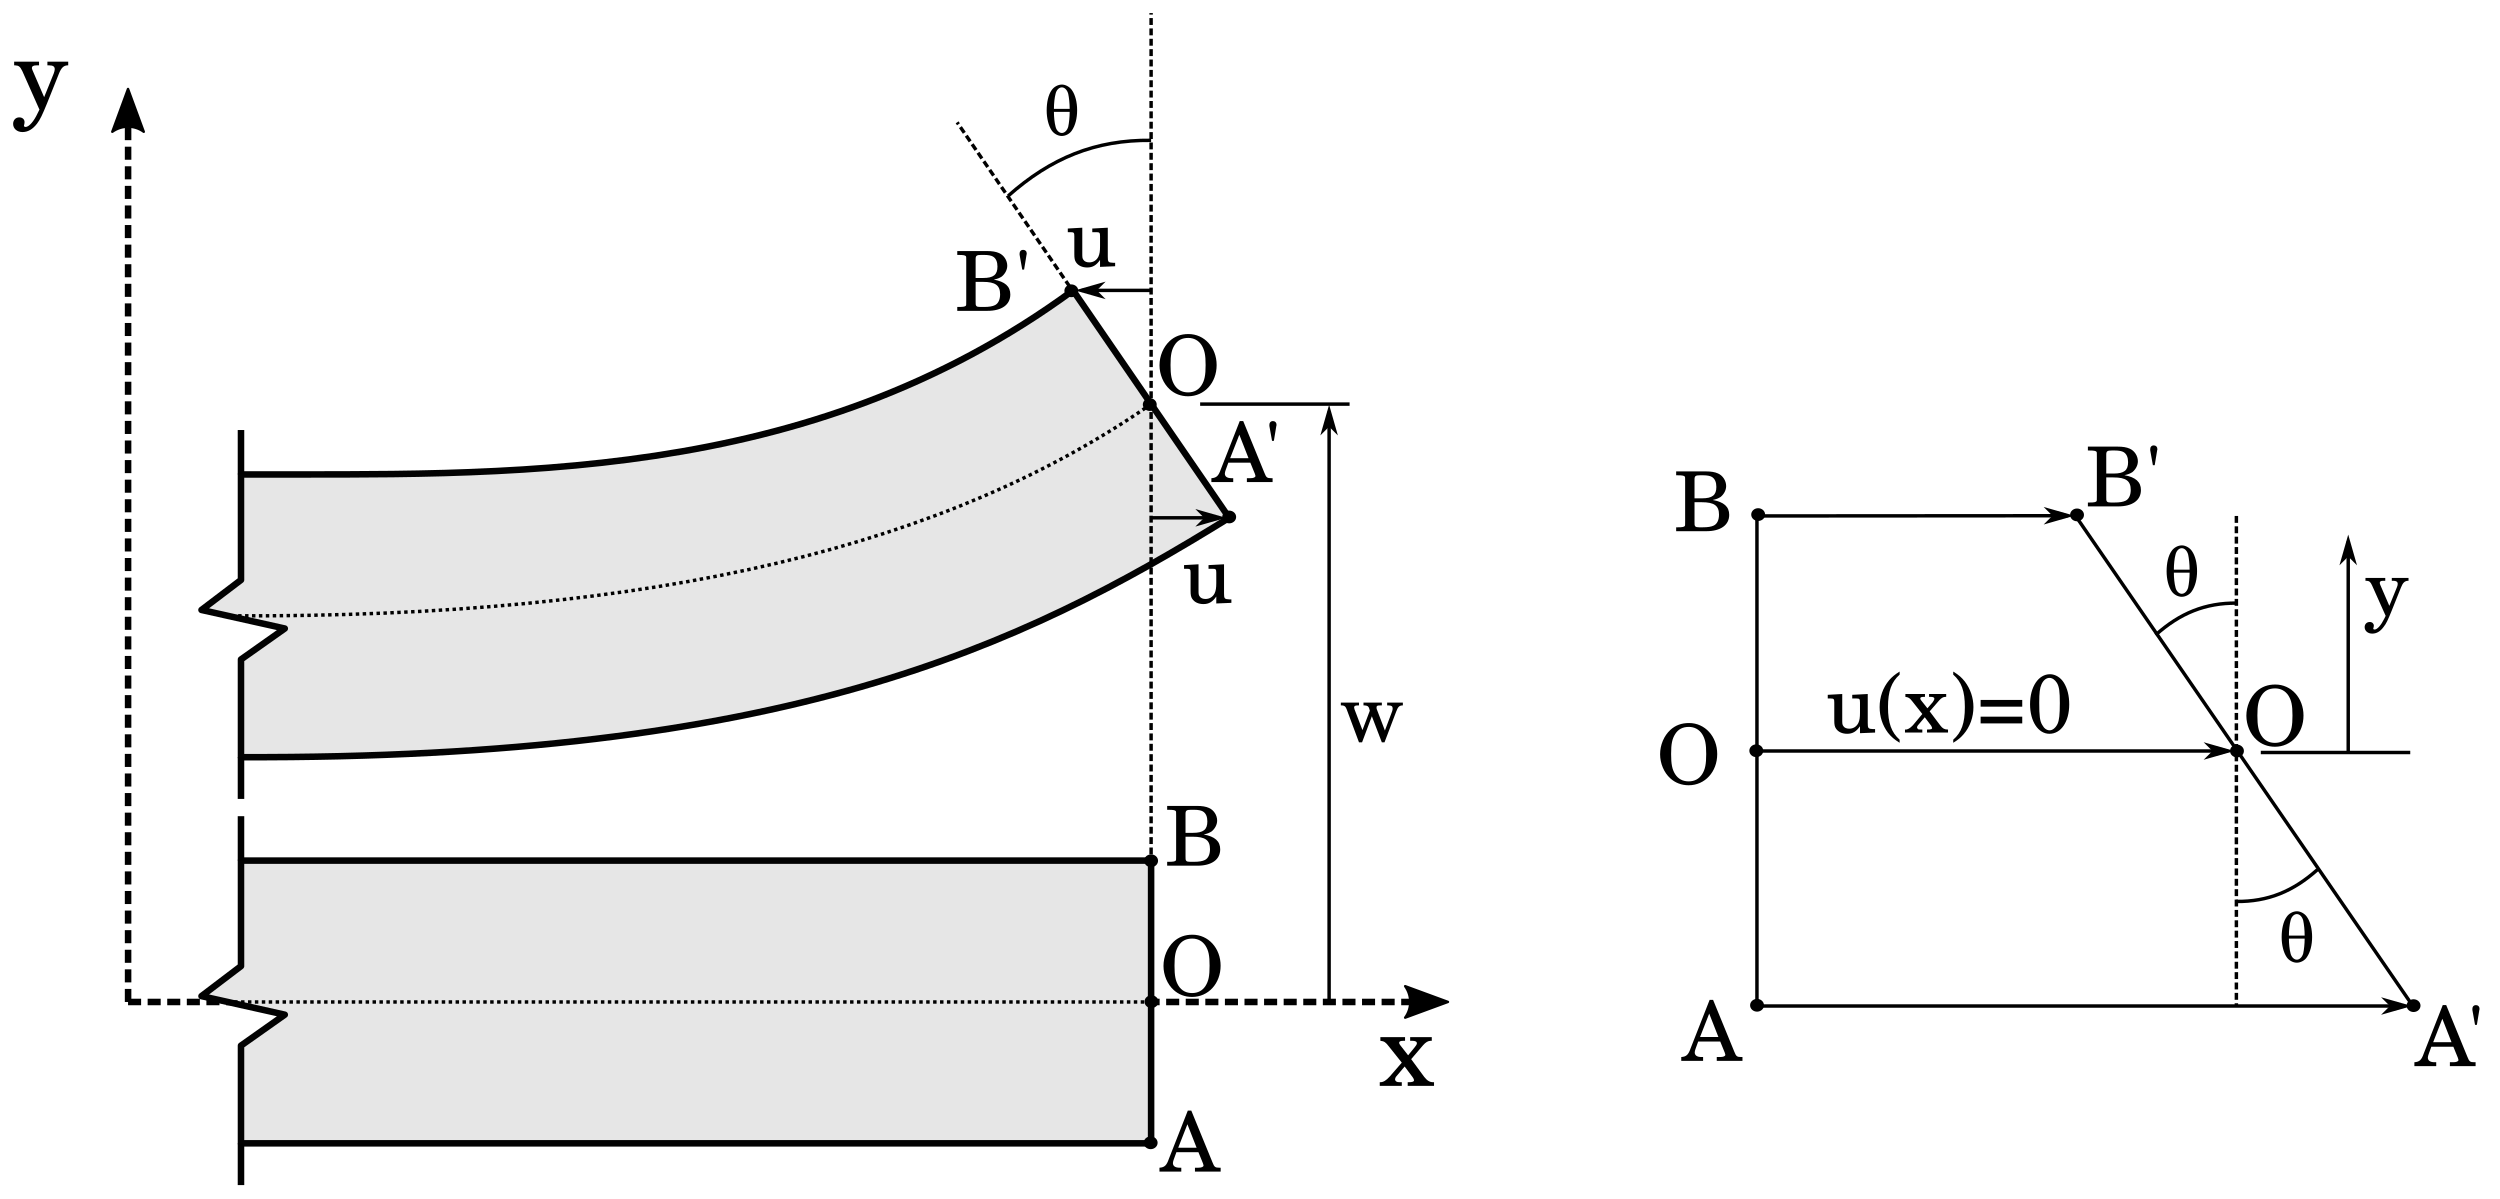
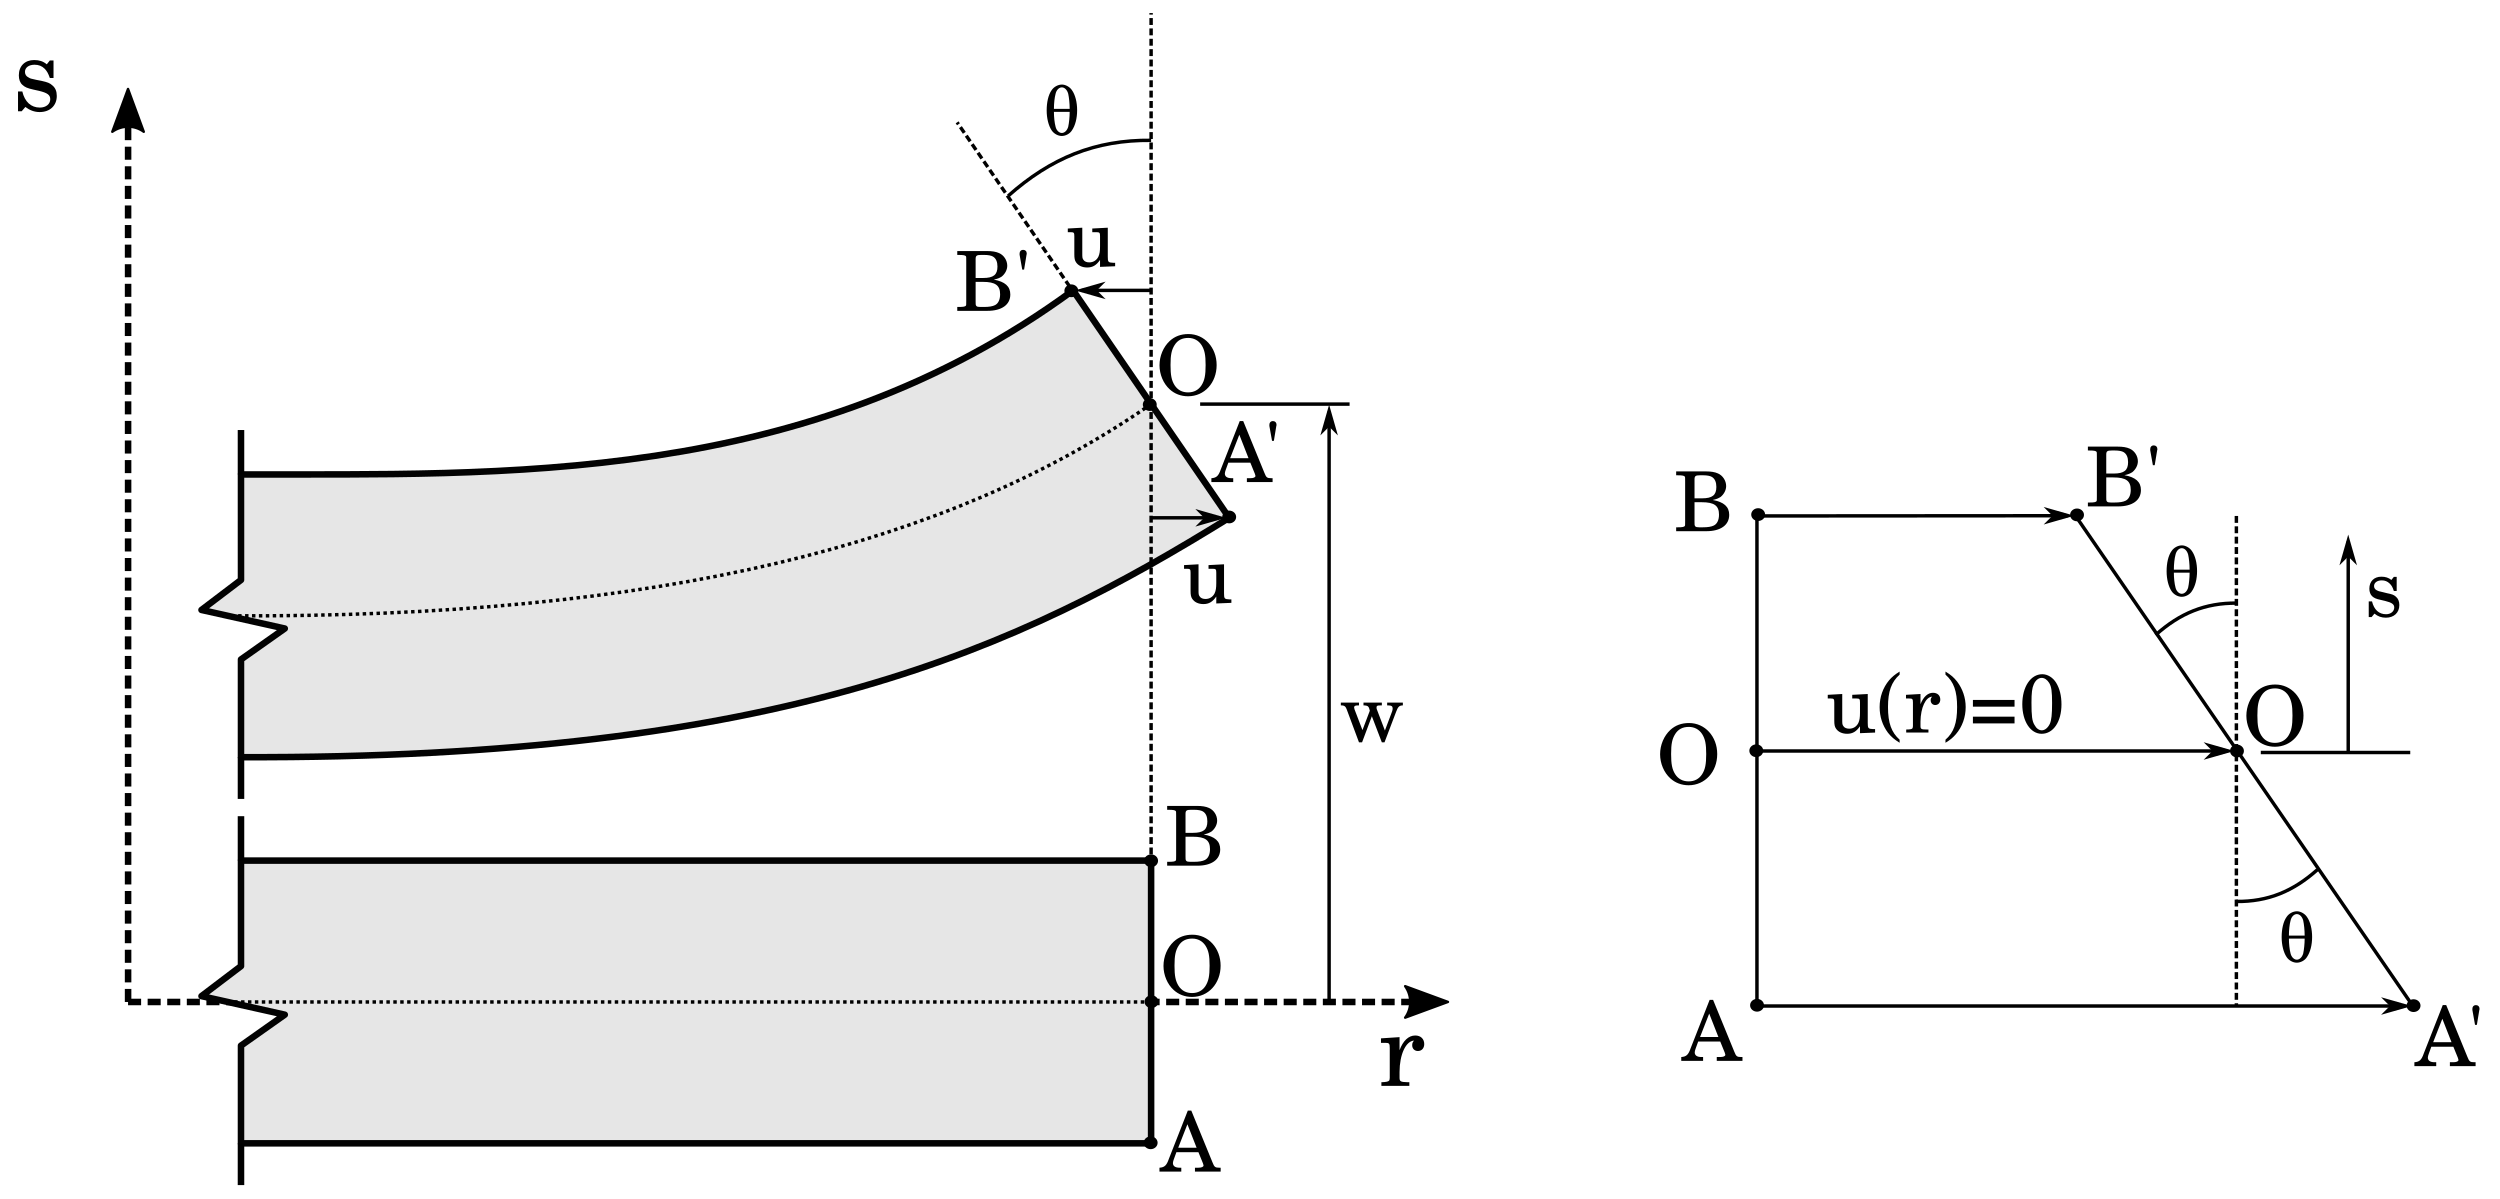
<svg xmlns="http://www.w3.org/2000/svg" width="191.456mm" height="91.757mm" viewBox="0 0 191.456 91.757" version="1.1" id="svg8">
  <defs id="defs2">
    <marker style="overflow:visible" id="marker6195" refX="0" refY="0" orient="auto">
      <path transform="matrix(-0.4,0,0,-0.4,-4,0)" style="fill:#000000;fill-opacity:1;fill-rule:evenodd;stroke:#000000;stroke-width:1pt;stroke-opacity:1" d="M 0,0 5,-5 -12.5,0 5,5 Z" id="path6193" />
    </marker>
    <marker style="overflow:visible" id="marker6191" refX="0" refY="0" orient="auto">
      <path transform="matrix(-0.4,0,0,-0.4,-4,0)" style="fill:#000000;fill-opacity:1;fill-rule:evenodd;stroke:#000000;stroke-width:1pt;stroke-opacity:1" d="M 0,0 5,-5 -12.5,0 5,5 Z" id="path6189" />
    </marker>
    <marker orient="auto" refY="0" refX="0" id="marker6187" style="overflow:visible">
      <path id="path6185" d="M 0,0 5,-5 -12.5,0 5,5 Z" style="fill:#000000;fill-opacity:1;fill-rule:evenodd;stroke:#000000;stroke-width:1pt;stroke-opacity:1" transform="matrix(-0.4,0,0,-0.4,-4,0)" />
    </marker>
    <marker orient="auto" refY="0" refX="0" id="marker5948" style="overflow:visible">
      <path id="path5946" d="M 0,0 5,-5 -12.5,0 5,5 Z" style="fill:#000000;fill-opacity:1;fill-rule:evenodd;stroke:#000000;stroke-width:1pt;stroke-opacity:1" transform="matrix(0.4,0,0,0.4,4,0)" />
    </marker>
    <marker orient="auto" refY="0" refX="0" id="marker5944" style="overflow:visible">
      <path id="path5942" d="M 0,0 5,-5 -12.5,0 5,5 Z" style="fill:#000000;fill-opacity:1;fill-rule:evenodd;stroke:#000000;stroke-width:1pt;stroke-opacity:1" transform="matrix(0.4,0,0,0.4,4,0)" />
    </marker>
    <marker orient="auto" refY="0" refX="0" id="marker5940" style="overflow:visible">
      <path id="path5938" d="M 0,0 5,-5 -12.5,0 5,5 Z" style="fill:#000000;fill-opacity:1;fill-rule:evenodd;stroke:#000000;stroke-width:1pt;stroke-opacity:1" transform="matrix(-0.4,0,0,-0.4,-4,0)" />
    </marker>
    <marker orient="auto" refY="0" refX="0" id="Arrow1Mend" style="overflow:visible">
      <path id="path5655" d="M 0,0 5,-5 -12.5,0 5,5 Z" style="fill:#000000;fill-opacity:1;fill-rule:evenodd;stroke:#000000;stroke-width:1pt;stroke-opacity:1" transform="matrix(-0.4,0,0,-0.4,-4,0)" />
    </marker>
    <marker orient="auto" refY="0" refX="0" id="Arrow1Mstart" style="overflow:visible">
      <path id="path5652" d="M 0,0 5,-5 -12.5,0 5,5 Z" style="fill:#000000;fill-opacity:1;fill-rule:evenodd;stroke:#000000;stroke-width:1pt;stroke-opacity:1" transform="matrix(0.4,0,0,0.4,4,0)" />
    </marker>
    <marker style="overflow:visible" id="marker5745-0-6-8" refX="0" refY="0" orient="auto">
      <path transform="scale(-0.6)" d="M 8.719,4.034 -2.207,0.016 8.719,-4.002 c -1.745,2.372 -1.735,5.617 -6e-7,8.035 z" style="fill:#000000;fill-opacity:1;fill-rule:evenodd;stroke:#000000;stroke-width:0.625;stroke-linejoin:round;stroke-opacity:1" id="path5743-9-0-7" />
    </marker>
    <marker style="overflow:visible" id="marker5745-0-6" refX="0" refY="0" orient="auto">
      <path transform="scale(-0.6)" d="M 8.719,4.034 -2.207,0.016 8.719,-4.002 c -1.745,2.372 -1.735,5.617 -6e-7,8.035 z" style="fill:#000000;fill-opacity:1;fill-rule:evenodd;stroke:#000000;stroke-width:0.625;stroke-linejoin:round;stroke-opacity:1" id="path5743-9-0" />
    </marker>
    <marker style="overflow:visible" id="marker5745-6" refX="0" refY="0" orient="auto">
      <path transform="scale(-0.6)" d="M 8.719,4.034 -2.207,0.016 8.719,-4.002 c -1.745,2.372 -1.735,5.617 -6e-7,8.035 z" style="fill:#000000;fill-opacity:1;fill-rule:evenodd;stroke:#000000;stroke-width:0.625;stroke-linejoin:round;stroke-opacity:1" id="path5743-2" />
    </marker>
    <marker style="overflow:visible" id="marker5745-0" refX="0" refY="0" orient="auto">
      <path transform="scale(-0.6)" d="M 8.719,4.034 -2.207,0.016 8.719,-4.002 c -1.745,2.372 -1.735,5.617 -6e-7,8.035 z" style="fill:#000000;fill-opacity:1;fill-rule:evenodd;stroke:#000000;stroke-width:0.625;stroke-linejoin:round;stroke-opacity:1" id="path5743-9" />
    </marker>
    <marker style="overflow:visible" id="marker5745" refX="0" refY="0" orient="auto">
      <path transform="scale(-0.6)" d="M 8.719,4.034 -2.207,0.016 8.719,-4.002 c -1.745,2.372 -1.735,5.617 -6e-7,8.035 z" style="fill:#000000;fill-opacity:1;fill-rule:evenodd;stroke:#000000;stroke-width:0.625;stroke-linejoin:round;stroke-opacity:1" id="path5743" />
    </marker>
    <marker style="overflow:visible" id="marker5745-0-6-8-3" refX="0" refY="0" orient="auto">
      <path transform="scale(-0.6)" d="M 8.719,4.034 -2.207,0.016 8.719,-4.002 c -1.745,2.372 -1.735,5.617 -6e-7,8.035 z" style="fill:#000000;fill-opacity:1;fill-rule:evenodd;stroke:#000000;stroke-width:0.625;stroke-linejoin:round;stroke-opacity:1" id="path5743-9-0-7-5" />
    </marker>
    <marker style="overflow:visible" id="marker5745-0-6-6" refX="0" refY="0" orient="auto">
      <path transform="scale(-0.6)" d="M 8.719,4.034 -2.207,0.016 8.719,-4.002 c -1.745,2.372 -1.735,5.617 -6e-7,8.035 z" style="fill:#000000;fill-opacity:1;fill-rule:evenodd;stroke:#000000;stroke-width:0.625;stroke-linejoin:round;stroke-opacity:1" id="path5743-9-0-2" />
    </marker>
    <marker style="overflow:visible" id="marker5745-6-9" refX="0" refY="0" orient="auto">
      <path transform="scale(-0.6)" d="M 8.719,4.034 -2.207,0.016 8.719,-4.002 c -1.745,2.372 -1.735,5.617 -6e-7,8.035 z" style="fill:#000000;fill-opacity:1;fill-rule:evenodd;stroke:#000000;stroke-width:0.625;stroke-linejoin:round;stroke-opacity:1" id="path5743-2-1" />
    </marker>
    <marker style="overflow:visible" id="marker5745-0-2" refX="0" refY="0" orient="auto">
      <path transform="scale(-0.6)" d="M 8.719,4.034 -2.207,0.016 8.719,-4.002 c -1.745,2.372 -1.735,5.617 -6e-7,8.035 z" style="fill:#000000;fill-opacity:1;fill-rule:evenodd;stroke:#000000;stroke-width:0.625;stroke-linejoin:round;stroke-opacity:1" id="path5743-9-7" />
    </marker>
    <marker style="overflow:visible" id="marker5745-09" refX="0" refY="0" orient="auto">
      <path transform="scale(-0.6)" d="M 8.719,4.034 -2.207,0.016 8.719,-4.002 c -1.745,2.372 -1.735,5.617 -6e-7,8.035 z" style="fill:#000000;fill-opacity:1;fill-rule:evenodd;stroke:#000000;stroke-width:0.625;stroke-linejoin:round;stroke-opacity:1" id="path5743-3" />
    </marker>
    <marker style="overflow:visible" id="marker5745-0-6-8-3-8" refX="0" refY="0" orient="auto">
      <path transform="scale(-0.6)" d="M 8.719,4.034 -2.207,0.016 8.719,-4.002 c -1.745,2.372 -1.735,5.617 -6e-7,8.035 z" style="fill:#000000;fill-opacity:1;fill-rule:evenodd;stroke:#000000;stroke-width:0.625;stroke-linejoin:round;stroke-opacity:1" id="path5743-9-0-7-5-7" />
    </marker>
    <marker style="overflow:visible" id="marker5745-0-6-6-9" refX="0" refY="0" orient="auto">
      <path transform="scale(-0.6)" d="M 8.719,4.034 -2.207,0.016 8.719,-4.002 c -1.745,2.372 -1.735,5.617 -6e-7,8.035 z" style="fill:#000000;fill-opacity:1;fill-rule:evenodd;stroke:#000000;stroke-width:0.625;stroke-linejoin:round;stroke-opacity:1" id="path5743-9-0-2-2" />
    </marker>
    <marker style="overflow:visible" id="marker5745-6-9-0" refX="0" refY="0" orient="auto">
      <path transform="scale(-0.6)" d="M 8.719,4.034 -2.207,0.016 8.719,-4.002 c -1.745,2.372 -1.735,5.617 -6e-7,8.035 z" style="fill:#000000;fill-opacity:1;fill-rule:evenodd;stroke:#000000;stroke-width:0.625;stroke-linejoin:round;stroke-opacity:1" id="path5743-2-1-2" />
    </marker>
    <marker style="overflow:visible" id="marker5745-0-2-3" refX="0" refY="0" orient="auto">
      <path transform="scale(-0.6)" d="M 8.719,4.034 -2.207,0.016 8.719,-4.002 c -1.745,2.372 -1.735,5.617 -6e-7,8.035 z" style="fill:#000000;fill-opacity:1;fill-rule:evenodd;stroke:#000000;stroke-width:0.625;stroke-linejoin:round;stroke-opacity:1" id="path5743-9-7-7" />
    </marker>
    <marker style="overflow:visible" id="marker5745-09-5" refX="0" refY="0" orient="auto">
      <path transform="scale(-0.6)" d="M 8.719,4.034 -2.207,0.016 8.719,-4.002 c -1.745,2.372 -1.735,5.617 -6e-7,8.035 z" style="fill:#000000;fill-opacity:1;fill-rule:evenodd;stroke:#000000;stroke-width:0.625;stroke-linejoin:round;stroke-opacity:1" id="path5743-3-9" />
    </marker>
    <marker style="overflow:visible" id="marker5745-0-6-8-2" refX="0" refY="0" orient="auto">
      <path transform="scale(-0.6)" d="M 8.719,4.034 -2.207,0.016 8.719,-4.002 c -1.745,2.372 -1.735,5.617 -6e-7,8.035 z" style="fill:#000000;fill-opacity:1;fill-rule:evenodd;stroke:#000000;stroke-width:0.625;stroke-linejoin:round;stroke-opacity:1" id="path5743-9-0-7-2" />
    </marker>
    <marker style="overflow:visible" id="marker5745-0-6-89" refX="0" refY="0" orient="auto">
      <path transform="scale(-0.6)" d="M 8.719,4.034 -2.207,0.016 8.719,-4.002 c -1.745,2.372 -1.735,5.617 -6e-7,8.035 z" style="fill:#000000;fill-opacity:1;fill-rule:evenodd;stroke:#000000;stroke-width:0.625;stroke-linejoin:round;stroke-opacity:1" id="path5743-9-0-73" />
    </marker>
    <marker style="overflow:visible" id="marker5745-6-6" refX="0" refY="0" orient="auto">
      <path transform="scale(-0.6)" d="M 8.719,4.034 -2.207,0.016 8.719,-4.002 c -1.745,2.372 -1.735,5.617 -6e-7,8.035 z" style="fill:#000000;fill-opacity:1;fill-rule:evenodd;stroke:#000000;stroke-width:0.625;stroke-linejoin:round;stroke-opacity:1" id="path5743-2-12" />
    </marker>
    <marker style="overflow:visible" id="marker5745-0-9" refX="0" refY="0" orient="auto">
      <path transform="scale(-0.6)" d="M 8.719,4.034 -2.207,0.016 8.719,-4.002 c -1.745,2.372 -1.735,5.617 -6e-7,8.035 z" style="fill:#000000;fill-opacity:1;fill-rule:evenodd;stroke:#000000;stroke-width:0.625;stroke-linejoin:round;stroke-opacity:1" id="path5743-9-3" />
    </marker>
    <marker style="overflow:visible" id="marker5745-1" refX="0" refY="0" orient="auto">
      <path transform="scale(-0.6)" d="M 8.719,4.034 -2.207,0.016 8.719,-4.002 c -1.745,2.372 -1.735,5.617 -6e-7,8.035 z" style="fill:#000000;fill-opacity:1;fill-rule:evenodd;stroke:#000000;stroke-width:0.625;stroke-linejoin:round;stroke-opacity:1" id="path5743-94" />
    </marker>
    <marker style="overflow:visible" id="marker5745-0-6-8-2-5" refX="0" refY="0" orient="auto">
      <path transform="scale(-0.6)" d="M 8.719,4.034 -2.207,0.016 8.719,-4.002 c -1.745,2.372 -1.735,5.617 -6e-7,8.035 z" style="fill:#000000;fill-opacity:1;fill-rule:evenodd;stroke:#000000;stroke-width:0.625;stroke-linejoin:round;stroke-opacity:1" id="path5743-9-0-7-2-2" />
    </marker>
    <marker style="overflow:visible" id="marker5745-0-6-89-6" refX="0" refY="0" orient="auto">
      <path transform="scale(-0.6)" d="M 8.719,4.034 -2.207,0.016 8.719,-4.002 c -1.745,2.372 -1.735,5.617 -6e-7,8.035 z" style="fill:#000000;fill-opacity:1;fill-rule:evenodd;stroke:#000000;stroke-width:0.625;stroke-linejoin:round;stroke-opacity:1" id="path5743-9-0-73-5" />
    </marker>
    <marker style="overflow:visible" id="marker5745-6-6-8" refX="0" refY="0" orient="auto">
      <path transform="scale(-0.6)" d="M 8.719,4.034 -2.207,0.016 8.719,-4.002 c -1.745,2.372 -1.735,5.617 -6e-7,8.035 z" style="fill:#000000;fill-opacity:1;fill-rule:evenodd;stroke:#000000;stroke-width:0.625;stroke-linejoin:round;stroke-opacity:1" id="path5743-2-12-7" />
    </marker>
    <marker style="overflow:visible" id="marker5745-0-9-9" refX="0" refY="0" orient="auto">
      <path transform="scale(-0.6)" d="M 8.719,4.034 -2.207,0.016 8.719,-4.002 c -1.745,2.372 -1.735,5.617 -6e-7,8.035 z" style="fill:#000000;fill-opacity:1;fill-rule:evenodd;stroke:#000000;stroke-width:0.625;stroke-linejoin:round;stroke-opacity:1" id="path5743-9-3-6" />
    </marker>
    <marker style="overflow:visible" id="marker5745-1-0" refX="0" refY="0" orient="auto">
      <path transform="scale(-0.6)" d="M 8.719,4.034 -2.207,0.016 8.719,-4.002 c -1.745,2.372 -1.735,5.617 -6e-7,8.035 z" style="fill:#000000;fill-opacity:1;fill-rule:evenodd;stroke:#000000;stroke-width:0.625;stroke-linejoin:round;stroke-opacity:1" id="path5743-94-4" />
    </marker>
    <marker style="overflow:visible" id="marker5745-0-2-1" refX="0" refY="0" orient="auto">
      <path transform="scale(-0.6)" d="M 8.719,4.034 -2.207,0.016 8.719,-4.002 c -1.745,2.372 -1.735,5.617 -6e-7,8.035 z" style="fill:#000000;fill-opacity:1;fill-rule:evenodd;stroke:#000000;stroke-width:0.625;stroke-linejoin:round;stroke-opacity:1" id="path5743-9-7-0" />
    </marker>
    <marker style="overflow:visible" id="marker5745-09-4" refX="0" refY="0" orient="auto">
      <path transform="scale(-0.6)" d="M 8.719,4.034 -2.207,0.016 8.719,-4.002 c -1.745,2.372 -1.735,5.617 -6e-7,8.035 z" style="fill:#000000;fill-opacity:1;fill-rule:evenodd;stroke:#000000;stroke-width:0.625;stroke-linejoin:round;stroke-opacity:1" id="path5743-3-8" />
    </marker>
    <marker style="overflow:visible" id="marker5745-0-6-8-36" refX="0" refY="0" orient="auto">
      <path transform="scale(-0.6)" d="M 8.719,4.034 -2.207,0.016 8.719,-4.002 c -1.745,2.372 -1.735,5.617 -6e-7,8.035 z" style="fill:#000000;fill-opacity:1;fill-rule:evenodd;stroke:#000000;stroke-width:0.625;stroke-linejoin:round;stroke-opacity:1" id="path5743-9-0-7-7" />
    </marker>
    <marker style="overflow:visible" id="marker5745-0-6-8-36-3" refX="0" refY="0" orient="auto">
      <path transform="scale(-0.6)" d="M 8.719,4.034 -2.207,0.016 8.719,-4.002 c -1.745,2.372 -1.735,5.617 -6e-7,8.035 z" style="fill:#000000;fill-opacity:1;fill-rule:evenodd;stroke:#000000;stroke-width:0.625;stroke-linejoin:round;stroke-opacity:1" id="path5743-9-0-7-7-5" />
    </marker>
    <marker style="overflow:visible" id="marker5745-0-6-8-3-0" refX="0" refY="0" orient="auto">
      <path transform="scale(-0.6)" d="M 8.719,4.034 -2.207,0.016 8.719,-4.002 c -1.745,2.372 -1.735,5.617 -6e-7,8.035 z" style="fill:#000000;fill-opacity:1;fill-rule:evenodd;stroke:#000000;stroke-width:0.625;stroke-linejoin:round;stroke-opacity:1" id="path5743-9-0-7-5-9" />
    </marker>
    <marker style="overflow:visible" id="marker5745-0-6-8-3-0-3" refX="0" refY="0" orient="auto">
      <path transform="scale(-0.6)" d="M 8.719,4.034 -2.207,0.016 8.719,-4.002 c -1.745,2.372 -1.735,5.617 -6e-7,8.035 z" style="fill:#000000;fill-opacity:1;fill-rule:evenodd;stroke:#000000;stroke-width:0.625;stroke-linejoin:round;stroke-opacity:1" id="path5743-9-0-7-5-9-6" />
    </marker>
    <marker orient="auto" refY="0" refX="0" id="Arrow1Mend-8" style="overflow:visible">
      <path id="path5655-8" d="M 0,0 5,-5 -12.5,0 5,5 Z" style="fill:#000000;fill-opacity:1;fill-rule:evenodd;stroke:#000000;stroke-width:1pt;stroke-opacity:1" transform="matrix(-0.4,0,0,-0.4,-4,0)" />
    </marker>
  </defs>
  <g id="layer1" transform="translate(-14.14349,-67.16784)">
    <path style="fill:none;fill-rule:evenodd;stroke:#000000;stroke-width:0.5;stroke-linecap:butt;stroke-linejoin:miter;stroke-miterlimit:4;stroke-dasharray:1, 0.5;stroke-dashoffset:0;stroke-opacity:1;marker-end:url(#marker5745-0-6-8-36)" d="M 23.953,143.902 V 74.644" id="path5711-3-1-9-5" />
    <path style="fill:none;fill-rule:evenodd;stroke:#000000;stroke-width:0.5;stroke-linecap:butt;stroke-linejoin:miter;stroke-miterlimit:4;stroke-dasharray:1, 0.5;stroke-dashoffset:0;stroke-opacity:1;marker-end:url(#marker5745-0-6-8-36-3)" d="M 23.95,143.902 H 124.369" id="path5711-3-1-9-5-6" />
    <text xml:space="preserve" style="font-style:normal;font-variant:normal;font-weight:normal;font-stretch:normal;font-size:8.021px;line-height:125%;font-family:'Century Schoolbook L';-inkscape-font-specification:'Century Schoolbook L';letter-spacing:0px;word-spacing:0px;fill:#000000;fill-opacity:1;stroke:none;stroke-width:0.43px;stroke-linecap:butt;stroke-linejoin:miter;stroke-opacity:1" x="15.119" y="75.625" id="text9611-2">
-       <tspan id="tspan9609-9" x="15.119" y="75.625" style="stroke-width:0.43px">y</tspan>
+       <tspan id="tspan9609-9" x="15.119" y="75.625" style="stroke-width:0.43px">s</tspan>
    </text>
    <text xml:space="preserve" style="font-style:normal;font-variant:normal;font-weight:normal;font-stretch:normal;font-size:8.021px;line-height:125%;font-family:'Century Schoolbook L';-inkscape-font-specification:'Century Schoolbook L';letter-spacing:0px;word-spacing:0px;fill:#000000;fill-opacity:1;stroke:none;stroke-width:0.43px;stroke-linecap:butt;stroke-linejoin:miter;stroke-opacity:1" x="119.732" y="150.33" id="text9611-1">
-       <tspan id="tspan9609-2" x="119.732" y="150.33" style="stroke-width:0.43px">x</tspan>
+       <tspan id="tspan9609-2" x="119.732" y="150.33" style="stroke-width:0.43px">r</tspan>
    </text>
    <path style="color:#000000;display:inline;overflow:visible;visibility:visible;opacity:1;fill:#e6e6e6;fill-opacity:1;fill-rule:nonzero;stroke:#020202;stroke-width:0.5;stroke-linecap:butt;stroke-linejoin:round;stroke-miterlimit:4;stroke-dasharray:none;stroke-dashoffset:0;stroke-opacity:1;marker:none;enable-background:accumulate" d="m 32.599,133.076 h 69.699 v 21.652 H 32.599 v -7.484 l 3.354,-2.369 -6.379,-1.422 3.026,-2.297 z" id="rect5577" />
    <path style="fill:none;fill-rule:evenodd;stroke:#000000;stroke-width:0.5;stroke-linecap:butt;stroke-linejoin:miter;stroke-miterlimit:4;stroke-dasharray:none;stroke-opacity:1" d="m 32.599,133.076 v -3.402" id="path5580" />
    <path style="fill:none;fill-rule:evenodd;stroke:#000000;stroke-width:0.5;stroke-linecap:butt;stroke-linejoin:miter;stroke-miterlimit:4;stroke-dasharray:none;stroke-opacity:1" d="m 32.599,154.728 v 3.197" id="path5582" />
    <path style="color:#000000;display:inline;overflow:visible;visibility:visible;opacity:1;fill:#e6e6e6;fill-opacity:1;fill-rule:nonzero;stroke:#020202;stroke-width:0.5;stroke-linecap:butt;stroke-linejoin:round;stroke-miterlimit:4;stroke-dasharray:none;stroke-dashoffset:0;stroke-opacity:1;marker:none;enable-background:accumulate" d="m 32.599,103.502 c 20.111,-0.039 43.242,0.923 63.72,-14.095 l 11.957,17.416 c -16.117,9.984 -33.982,18.47 -75.677,18.331 v -7.484 l 3.354,-2.369 -6.379,-1.422 3.026,-2.297 z" id="rect5577-3" />
    <path style="fill:none;fill-rule:evenodd;stroke:#000000;stroke-width:0.5;stroke-linecap:butt;stroke-linejoin:miter;stroke-miterlimit:4;stroke-dasharray:none;stroke-opacity:1" d="m 32.599,103.502 v -3.402" id="path5580-6" />
    <path style="fill:none;fill-rule:evenodd;stroke:#000000;stroke-width:0.5;stroke-linecap:butt;stroke-linejoin:miter;stroke-miterlimit:4;stroke-dasharray:none;stroke-opacity:1" d="m 32.599,125.154 v 3.197" id="path5582-7" />
    <path style="fill:none;fill-rule:evenodd;stroke:#000000;stroke-width:0.265;stroke-linecap:butt;stroke-linejoin:miter;stroke-miterlimit:4;stroke-dasharray:0.265, 0.265;stroke-dashoffset:0;stroke-opacity:1" d="M 102.298,98.115 C 86.937,108.799 64.811,114.517 31.587,114.328" id="path5617" />
    <path style="fill:none;fill-rule:evenodd;stroke:#000000;stroke-width:0.265;stroke-linecap:butt;stroke-linejoin:miter;stroke-miterlimit:4;stroke-dasharray:0.265, 0.265;stroke-dashoffset:0;stroke-opacity:1" d="M 102.298,143.902 H 31.587" id="path5640" />
    <path style="fill:none;fill-rule:evenodd;stroke:#000000;stroke-width:0.265px;stroke-linecap:butt;stroke-linejoin:miter;stroke-opacity:1;marker-end:url(#Arrow1Mend)" d="M 115.93,143.902 V 98.683" id="path5642" />
    <path style="fill:none;fill-rule:evenodd;stroke:#000000;stroke-width:0.265px;stroke-linecap:butt;stroke-linejoin:miter;stroke-opacity:1" d="m 106.053,98.115 h 11.445" id="path5912" />
    <text xml:space="preserve" style="font-style:normal;font-variant:normal;font-weight:normal;font-stretch:normal;font-size:8.021px;line-height:125%;font-family:'Century Schoolbook L';-inkscape-font-specification:'Century Schoolbook L';letter-spacing:0px;word-spacing:0px;fill:#000000;fill-opacity:1;stroke:none;stroke-width:0.43px;stroke-linecap:butt;stroke-linejoin:miter;stroke-opacity:1" x="116.736" y="123.924" id="text9611-1-5">
      <tspan id="tspan9609-2-6" x="116.736" y="123.924" style="font-size:6.35px;stroke-width:0.43px">w</tspan>
    </text>
    <path style="fill:none;fill-rule:evenodd;stroke:#000000;stroke-width:0.265;stroke-linecap:butt;stroke-linejoin:miter;stroke-miterlimit:4;stroke-dasharray:0.529, 0.265;stroke-dashoffset:0;stroke-opacity:1" d="M 102.298,132.6 V 68.168" id="path5932" />
    <path style="fill:none;fill-rule:evenodd;stroke:#000000;stroke-width:0.265px;stroke-linecap:butt;stroke-linejoin:miter;stroke-opacity:1;marker-start:url(#marker5944)" d="m 96.984,89.407 h 5.315" id="path5934" />
    <path style="fill:none;fill-rule:evenodd;stroke:#000000;stroke-width:0.265px;stroke-linecap:butt;stroke-linejoin:miter;stroke-opacity:1;marker-start:url(#marker5948)" d="m 107.518,106.823 h -5.22" id="path5936" />
    <text xml:space="preserve" style="font-style:normal;font-variant:normal;font-weight:normal;font-stretch:normal;font-size:8.021px;line-height:125%;font-family:'Century Schoolbook L';-inkscape-font-specification:'Century Schoolbook L';letter-spacing:0px;word-spacing:0px;fill:#000000;fill-opacity:1;stroke:none;stroke-width:0.43px;stroke-linecap:butt;stroke-linejoin:miter;stroke-opacity:1" x="95.776" y="87.56" id="text9611-1-5-2">
      <tspan id="tspan9609-2-6-9" x="95.776" y="87.56" style="font-size:6.35px;stroke-width:0.43px">u</tspan>
    </text>
    <text xml:space="preserve" style="font-style:normal;font-variant:normal;font-weight:normal;font-stretch:normal;font-size:8.021px;line-height:125%;font-family:'Century Schoolbook L';-inkscape-font-specification:'Century Schoolbook L';letter-spacing:0px;word-spacing:0px;fill:#000000;fill-opacity:1;stroke:none;stroke-width:0.43px;stroke-linecap:butt;stroke-linejoin:miter;stroke-opacity:1" x="104.678" y="113.336" id="text9611-1-5-2-1">
      <tspan id="tspan9609-2-6-9-2" x="104.678" y="113.336" style="font-size:6.35px;stroke-width:0.43px">u</tspan>
    </text>
    <path style="fill:none;fill-rule:evenodd;stroke:#000000;stroke-width:0.265;stroke-linecap:butt;stroke-linejoin:miter;stroke-miterlimit:4;stroke-dasharray:none;stroke-dashoffset:0;stroke-opacity:1" d="M 198.892,144.16 173.051,106.612" id="path5986" />
    <path style="fill:none;fill-rule:evenodd;stroke:#000000;stroke-width:0.265px;stroke-linecap:butt;stroke-linejoin:miter;stroke-opacity:1" d="m 102.298,77.915 c -4.275,-0.041 -7.667,1.346 -10.946,4.256" id="path5988" />
    <text xml:space="preserve" style="font-style:normal;font-variant:normal;font-weight:normal;font-stretch:normal;font-size:5.328px;line-height:125%;font-family:'Century Schoolbook L';-inkscape-font-specification:'Century Schoolbook L';letter-spacing:0px;word-spacing:0px;fill:#000000;fill-opacity:1;stroke:none;stroke-width:0.265px;stroke-linecap:butt;stroke-linejoin:miter;stroke-opacity:1" x="92.669" y="78.713" id="text5992" transform="scale(1.01556,0.9846785)">
      <tspan id="tspan5990" x="92.669" y="78.713" style="stroke-width:0.265px">θ</tspan>
    </text>
    <ellipse style="color:#000000;display:inline;overflow:visible;visibility:visible;opacity:1;fill:#000000;fill-opacity:1;fill-rule:nonzero;stroke:none;stroke-width:0.265;stroke-linecap:butt;stroke-linejoin:round;stroke-miterlimit:4;stroke-dasharray:0.529, 0.265;stroke-dashoffset:0;stroke-opacity:1;marker:none;enable-background:accumulate" id="path5994" cx="102.298" cy="133.088" rx="0.532" ry="0.489" />
    <ellipse style="color:#000000;display:inline;overflow:visible;visibility:visible;opacity:1;fill:#000000;fill-opacity:1;fill-rule:nonzero;stroke:none;stroke-width:0.265;stroke-linecap:butt;stroke-linejoin:round;stroke-miterlimit:4;stroke-dasharray:0.529, 0.265;stroke-dashoffset:0;stroke-opacity:1;marker:none;enable-background:accumulate" id="path5994-2" cx="102.324" cy="143.878" rx="0.532" ry="0.489" />
    <ellipse style="color:#000000;display:inline;overflow:visible;visibility:visible;opacity:1;fill:#000000;fill-opacity:1;fill-rule:nonzero;stroke:none;stroke-width:0.265;stroke-linecap:butt;stroke-linejoin:round;stroke-miterlimit:4;stroke-dasharray:0.529, 0.265;stroke-dashoffset:0;stroke-opacity:1;marker:none;enable-background:accumulate" id="path5994-2-1" cx="102.264" cy="154.685" rx="0.532" ry="0.489" />
    <text xml:space="preserve" style="font-style:normal;font-variant:normal;font-weight:normal;font-stretch:normal;font-size:8.021px;line-height:125%;font-family:'Century Schoolbook L';-inkscape-font-specification:'Century Schoolbook L';letter-spacing:0px;word-spacing:0px;fill:#000000;fill-opacity:1;stroke:none;stroke-width:0.43px;stroke-linecap:butt;stroke-linejoin:miter;stroke-opacity:1" x="102.985" y="156.891" id="text9611-1-5-2-1-5">
      <tspan id="tspan9609-2-6-9-2-9" x="102.985" y="156.891" style="font-size:6.35px;stroke-width:0.43px">A</tspan>
    </text>
    <text xml:space="preserve" style="font-style:normal;font-variant:normal;font-weight:normal;font-stretch:normal;font-size:8.021px;line-height:125%;font-family:'Century Schoolbook L';-inkscape-font-specification:'Century Schoolbook L';letter-spacing:0px;word-spacing:0px;fill:#000000;fill-opacity:1;stroke:none;stroke-width:0.43px;stroke-linecap:butt;stroke-linejoin:miter;stroke-opacity:1" x="103.341" y="133.465" id="text9611-1-5-2-1-5-7">
      <tspan id="tspan9609-2-6-9-2-9-5" x="103.341" y="133.465" style="font-size:6.35px;stroke-width:0.43px">B</tspan>
    </text>
    <text xml:space="preserve" style="font-style:normal;font-variant:normal;font-weight:normal;font-stretch:normal;font-size:8.021px;line-height:125%;font-family:'Century Schoolbook L';-inkscape-font-specification:'Century Schoolbook L';letter-spacing:0px;word-spacing:0px;fill:#000000;fill-opacity:1;stroke:none;stroke-width:0.43px;stroke-linecap:butt;stroke-linejoin:miter;stroke-opacity:1" x="102.964" y="143.421" id="text9611-1-5-2-1-5-6">
      <tspan id="tspan9609-2-6-9-2-9-1" x="102.964" y="143.421" style="font-size:6.35px;stroke-width:0.43px">O</tspan>
    </text>
    <text xml:space="preserve" style="font-style:normal;font-variant:normal;font-weight:normal;font-stretch:normal;font-size:8.021px;line-height:125%;font-family:'Century Schoolbook L';-inkscape-font-specification:'Century Schoolbook L';letter-spacing:0px;word-spacing:0px;fill:#000000;fill-opacity:1;stroke:none;stroke-width:0.43px;stroke-linecap:butt;stroke-linejoin:miter;stroke-opacity:1" x="106.962" y="104.087" id="text9611-1-5-2-1-5-2">
      <tspan id="tspan9609-2-6-9-2-9-2" x="106.962" y="104.087" style="font-size:6.35px;stroke-width:0.43px">A'</tspan>
    </text>
    <text xml:space="preserve" style="font-style:normal;font-variant:normal;font-weight:normal;font-stretch:normal;font-size:8.021px;line-height:125%;font-family:'Century Schoolbook L';-inkscape-font-specification:'Century Schoolbook L';letter-spacing:0px;word-spacing:0px;fill:#000000;fill-opacity:1;stroke:none;stroke-width:0.43px;stroke-linecap:butt;stroke-linejoin:miter;stroke-opacity:1" x="87.264" y="90.971" id="text9611-1-5-2-1-5-7-2">
      <tspan id="tspan9609-2-6-9-2-9-5-0" x="87.264" y="90.971" style="font-size:6.35px;stroke-width:0.43px">B'</tspan>
    </text>
    <text xml:space="preserve" style="font-style:normal;font-variant:normal;font-weight:normal;font-stretch:normal;font-size:8.021px;line-height:125%;font-family:'Century Schoolbook L';-inkscape-font-specification:'Century Schoolbook L';letter-spacing:0px;word-spacing:0px;fill:#000000;fill-opacity:1;stroke:none;stroke-width:0.43px;stroke-linecap:butt;stroke-linejoin:miter;stroke-opacity:1" x="102.662" y="97.422" id="text9611-1-5-2-1-5-6-5">
      <tspan id="tspan9609-2-6-9-2-9-1-5" x="102.662" y="97.422" style="font-size:6.35px;stroke-width:0.43px">O</tspan>
    </text>
    <ellipse style="color:#000000;display:inline;overflow:visible;visibility:visible;opacity:1;fill:#000000;fill-opacity:1;fill-rule:nonzero;stroke:none;stroke-width:0.265;stroke-linecap:butt;stroke-linejoin:round;stroke-miterlimit:4;stroke-dasharray:0.529, 0.265;stroke-dashoffset:0;stroke-opacity:1;marker:none;enable-background:accumulate" id="path5994-25" cx="108.278" cy="106.759" rx="0.532" ry="0.489" />
    <ellipse style="color:#000000;display:inline;overflow:visible;visibility:visible;opacity:1;fill:#000000;fill-opacity:1;fill-rule:nonzero;stroke:none;stroke-width:0.265;stroke-linecap:butt;stroke-linejoin:round;stroke-miterlimit:4;stroke-dasharray:0.529, 0.265;stroke-dashoffset:0;stroke-opacity:1;marker:none;enable-background:accumulate" id="path5994-25-4" cx="102.195" cy="98.15" rx="0.532" ry="0.489" />
    <ellipse style="color:#000000;display:inline;overflow:visible;visibility:visible;opacity:1;fill:#000000;fill-opacity:1;fill-rule:nonzero;stroke:none;stroke-width:0.265;stroke-linecap:butt;stroke-linejoin:round;stroke-miterlimit:4;stroke-dasharray:0.529, 0.265;stroke-dashoffset:0;stroke-opacity:1;marker:none;enable-background:accumulate" id="path5994-25-49" cx="96.189" cy="89.437" rx="0.532" ry="0.489" />
    <path style="fill:none;fill-rule:evenodd;stroke:#000000;stroke-width:0.265px;stroke-linecap:butt;stroke-linejoin:miter;stroke-opacity:1" d="m 148.695,106.681 v 37.53" id="path6136" />
    <ellipse style="color:#000000;display:inline;overflow:visible;visibility:visible;opacity:1;fill:#000000;fill-opacity:1;fill-rule:nonzero;stroke:none;stroke-width:0.265;stroke-linecap:butt;stroke-linejoin:round;stroke-miterlimit:4;stroke-dasharray:0.529, 0.265;stroke-dashoffset:0;stroke-opacity:1;marker:none;enable-background:accumulate" id="path5994-9" cx="148.788" cy="106.576" rx="0.532" ry="0.489" />
    <ellipse style="color:#000000;display:inline;overflow:visible;visibility:visible;opacity:1;fill:#000000;fill-opacity:1;fill-rule:nonzero;stroke:none;stroke-width:0.265;stroke-linecap:butt;stroke-linejoin:round;stroke-miterlimit:4;stroke-dasharray:0.529, 0.265;stroke-dashoffset:0;stroke-opacity:1;marker:none;enable-background:accumulate" id="path5994-2-3" cx="148.644" cy="124.661" rx="0.532" ry="0.489" />
    <ellipse style="color:#000000;display:inline;overflow:visible;visibility:visible;opacity:1;fill:#000000;fill-opacity:1;fill-rule:nonzero;stroke:none;stroke-width:0.265;stroke-linecap:butt;stroke-linejoin:round;stroke-miterlimit:4;stroke-dasharray:0.529, 0.265;stroke-dashoffset:0;stroke-opacity:1;marker:none;enable-background:accumulate" id="path5994-2-1-6" cx="148.702" cy="144.154" rx="0.532" ry="0.489" />
    <text xml:space="preserve" style="font-style:normal;font-variant:normal;font-weight:normal;font-stretch:normal;font-size:8.021px;line-height:125%;font-family:'Century Schoolbook L';-inkscape-font-specification:'Century Schoolbook L';letter-spacing:0px;word-spacing:0px;fill:#000000;fill-opacity:1;stroke:none;stroke-width:0.43px;stroke-linecap:butt;stroke-linejoin:miter;stroke-opacity:1" x="142.947" y="148.414" id="text9611-1-5-2-1-5-0">
      <tspan id="tspan9609-2-6-9-2-9-50" x="142.947" y="148.414" style="font-size:6.35px;stroke-width:0.43px">A</tspan>
    </text>
    <text xml:space="preserve" style="font-style:normal;font-variant:normal;font-weight:normal;font-stretch:normal;font-size:8.021px;line-height:125%;font-family:'Century Schoolbook L';-inkscape-font-specification:'Century Schoolbook L';letter-spacing:0px;word-spacing:0px;fill:#000000;fill-opacity:1;stroke:none;stroke-width:0.43px;stroke-linecap:butt;stroke-linejoin:miter;stroke-opacity:1" x="142.321" y="107.848" id="text9611-1-5-2-1-5-7-29">
      <tspan id="tspan9609-2-6-9-2-9-5-4" x="142.321" y="107.848" style="font-size:6.35px;stroke-width:0.43px">B</tspan>
    </text>
    <text xml:space="preserve" style="font-style:normal;font-variant:normal;font-weight:normal;font-stretch:normal;font-size:8.021px;line-height:125%;font-family:'Century Schoolbook L';-inkscape-font-specification:'Century Schoolbook L';letter-spacing:0px;word-spacing:0px;fill:#000000;fill-opacity:1;stroke:none;stroke-width:0.43px;stroke-linecap:butt;stroke-linejoin:miter;stroke-opacity:1" x="140.995" y="127.212" id="text9611-1-5-2-1-5-6-3">
      <tspan id="tspan9609-2-6-9-2-9-1-51" x="140.995" y="127.212" style="font-size:6.35px;stroke-width:0.43px">O</tspan>
    </text>
    <path style="fill:none;fill-rule:evenodd;stroke:#000000;stroke-width:0.265px;stroke-linecap:butt;stroke-linejoin:miter;stroke-opacity:1;marker-end:url(#marker6191)" d="m 148.695,106.681 23.789,-0.018" id="path6177" />
    <path style="fill:none;fill-rule:evenodd;stroke:#000000;stroke-width:0.265px;stroke-linecap:butt;stroke-linejoin:miter;stroke-opacity:1;marker-end:url(#marker6195)" d="M 148.695,144.211 H 198.325" id="path6181" />
    <path style="fill:none;fill-rule:evenodd;stroke:#000000;stroke-width:0.265px;stroke-linecap:butt;stroke-linejoin:miter;stroke-opacity:1;marker-end:url(#marker6187)" d="m 148.695,124.681 h 36.041" id="path6183" />
    <path style="fill:none;fill-rule:evenodd;stroke:#000000;stroke-width:0.265;stroke-linecap:butt;stroke-linejoin:miter;stroke-miterlimit:4;stroke-dasharray:0.529, 0.265;stroke-dashoffset:0;stroke-opacity:1" d="m 185.411,106.681 v 37.53" id="path6136-7" />
    <path style="fill:none;fill-rule:evenodd;stroke:#000000;stroke-width:0.265;stroke-linecap:butt;stroke-linejoin:miter;stroke-miterlimit:4;stroke-dasharray:0.529, 0.265;stroke-dashoffset:0;stroke-opacity:1" d="M 96.072,89.129 87.442,76.536" id="path5986-4" />
    <path style="fill:none;fill-rule:evenodd;stroke:#000000;stroke-width:0.265px;stroke-linecap:butt;stroke-linejoin:miter;stroke-opacity:1" d="m 185.452,113.356 c -2.432,-0.024 -4.362,0.772 -6.227,2.441" id="path5988-3" />
    <text xml:space="preserve" style="font-style:normal;font-variant:normal;font-weight:normal;font-stretch:normal;font-size:5.328px;line-height:125%;font-family:'Century Schoolbook L';-inkscape-font-specification:'Century Schoolbook L';letter-spacing:0px;word-spacing:0px;fill:#000000;fill-opacity:1;stroke:none;stroke-width:0.265px;stroke-linecap:butt;stroke-linejoin:miter;stroke-opacity:1" x="177.12" y="114.55" id="text5992-1" transform="scale(1.01556,0.9846785)">
      <tspan id="tspan5990-4" x="177.12" y="114.55" style="stroke-width:0.265px">θ</tspan>
    </text>
    <path style="fill:none;fill-rule:evenodd;stroke:#000000;stroke-width:0.265px;stroke-linecap:butt;stroke-linejoin:miter;stroke-opacity:1" d="m 185.398,136.204 c 2.432,0.024 4.362,-0.772 6.227,-2.441" id="path5988-3-6" />
    <text xml:space="preserve" style="font-style:normal;font-variant:normal;font-weight:normal;font-stretch:normal;font-size:5.328px;line-height:125%;font-family:'Century Schoolbook L';-inkscape-font-specification:'Century Schoolbook L';letter-spacing:0px;word-spacing:0px;fill:#000000;fill-opacity:1;stroke:none;stroke-width:0.265px;stroke-linecap:butt;stroke-linejoin:miter;stroke-opacity:1" x="185.796" y="143.009" id="text5992-1-9" transform="scale(1.01556,0.9846785)">
      <tspan id="tspan5990-4-4" x="185.796" y="143.009" style="stroke-width:0.265px">θ</tspan>
    </text>
    <text xml:space="preserve" style="font-style:normal;font-variant:normal;font-weight:normal;font-stretch:normal;font-size:8.021px;line-height:125%;font-family:'Century Schoolbook L';-inkscape-font-specification:'Century Schoolbook L';letter-spacing:0px;word-spacing:0px;fill:#000000;fill-opacity:1;stroke:none;stroke-width:0.43px;stroke-linecap:butt;stroke-linejoin:miter;stroke-opacity:1" x="199.09" y="148.812" id="text9611-1-5-2-1-5-2-2">
      <tspan id="tspan9609-2-6-9-2-9-2-2" x="199.09" y="148.812" style="font-size:6.35px;stroke-width:0.43px">A'</tspan>
    </text>
    <text xml:space="preserve" style="font-style:normal;font-variant:normal;font-weight:normal;font-stretch:normal;font-size:8.021px;line-height:125%;font-family:'Century Schoolbook L';-inkscape-font-specification:'Century Schoolbook L';letter-spacing:0px;word-spacing:0px;fill:#000000;fill-opacity:1;stroke:none;stroke-width:0.43px;stroke-linecap:butt;stroke-linejoin:miter;stroke-opacity:1" x="173.851" y="105.951" id="text9611-1-5-2-1-5-7-2-6">
      <tspan id="tspan9609-2-6-9-2-9-5-0-4" x="173.851" y="105.951" style="font-size:6.35px;stroke-width:0.43px">B'</tspan>
    </text>
    <text xml:space="preserve" style="font-style:normal;font-variant:normal;font-weight:normal;font-stretch:normal;font-size:8.021px;line-height:125%;font-family:'Century Schoolbook L';-inkscape-font-specification:'Century Schoolbook L';letter-spacing:0px;word-spacing:0px;fill:#000000;fill-opacity:1;stroke:none;stroke-width:0.43px;stroke-linecap:butt;stroke-linejoin:miter;stroke-opacity:1" x="185.894" y="124.262" id="text9611-1-5-2-1-5-6-5-1">
      <tspan id="tspan9609-2-6-9-2-9-1-5-2" x="185.894" y="124.262" style="font-size:6.35px;stroke-width:0.43px">O</tspan>
    </text>
    <ellipse style="color:#000000;display:inline;overflow:visible;visibility:visible;opacity:1;fill:#000000;fill-opacity:1;fill-rule:nonzero;stroke:none;stroke-width:0.265;stroke-linecap:butt;stroke-linejoin:round;stroke-miterlimit:4;stroke-dasharray:0.529, 0.265;stroke-dashoffset:0;stroke-opacity:1;marker:none;enable-background:accumulate" id="path5994-9-8" cx="173.208" cy="106.6" rx="0.532" ry="0.489" />
    <ellipse style="color:#000000;display:inline;overflow:visible;visibility:visible;opacity:1;fill:#000000;fill-opacity:1;fill-rule:nonzero;stroke:none;stroke-width:0.265;stroke-linecap:butt;stroke-linejoin:round;stroke-miterlimit:4;stroke-dasharray:0.529, 0.265;stroke-dashoffset:0;stroke-opacity:1;marker:none;enable-background:accumulate" id="path5994-9-8-8" cx="185.456" cy="124.68" rx="0.532" ry="0.489" />
    <ellipse style="color:#000000;display:inline;overflow:visible;visibility:visible;opacity:1;fill:#000000;fill-opacity:1;fill-rule:nonzero;stroke:none;stroke-width:0.265;stroke-linecap:butt;stroke-linejoin:round;stroke-miterlimit:4;stroke-dasharray:0.529, 0.265;stroke-dashoffset:0;stroke-opacity:1;marker:none;enable-background:accumulate" id="path5994-9-8-8-9" cx="198.98" cy="144.182" rx="0.532" ry="0.489" />
    <path style="fill:none;fill-rule:evenodd;stroke:#000000;stroke-width:0.265px;stroke-linecap:butt;stroke-linejoin:miter;stroke-opacity:1" d="M 187.281,124.796 H 198.726" id="path5912-2" />
    <path style="fill:none;fill-rule:evenodd;stroke:#000000;stroke-width:0.265px;stroke-linecap:butt;stroke-linejoin:miter;stroke-opacity:1;marker-end:url(#Arrow1Mend-8)" d="M 193.976,124.731 V 108.63" id="path5642-8" />
    <text xml:space="preserve" style="font-style:normal;font-variant:normal;font-weight:normal;font-stretch:normal;font-size:8.021px;line-height:125%;font-family:'Century Schoolbook L';-inkscape-font-specification:'Century Schoolbook L';letter-spacing:0px;word-spacing:0px;fill:#000000;fill-opacity:1;stroke:none;stroke-width:0.43px;stroke-linecap:butt;stroke-linejoin:miter;stroke-opacity:1" x="195.219" y="114.377" id="text9611-1-5-6">
-       <tspan id="tspan9609-2-6-8" x="195.219" y="114.377" style="font-size:6.35px;stroke-width:0.43px">y</tspan>
+       <tspan id="tspan9609-2-6-8" x="195.219" y="114.377" style="font-size:6.35px;stroke-width:0.43px">s</tspan>
    </text>
    <text xml:space="preserve" style="font-style:normal;font-variant:normal;font-weight:normal;font-stretch:normal;font-size:8.021px;line-height:125%;font-family:'Century Schoolbook L';-inkscape-font-specification:'Century Schoolbook L';letter-spacing:0px;word-spacing:0px;fill:#000000;fill-opacity:1;stroke:none;stroke-width:0.43px;stroke-linecap:butt;stroke-linejoin:miter;stroke-opacity:1" x="153.977" y="123.269" id="text9611-1-5-2-3">
-       <tspan id="tspan9609-2-6-9-8" x="153.977" y="123.269" style="font-size:6.35px;stroke-width:0.43px">u(x)=0</tspan>
+       <tspan id="tspan9609-2-6-9-8" x="153.977" y="123.269" style="font-size:6.35px;stroke-width:0.43px">u(r)=0</tspan>
    </text>
  </g>
</svg>
